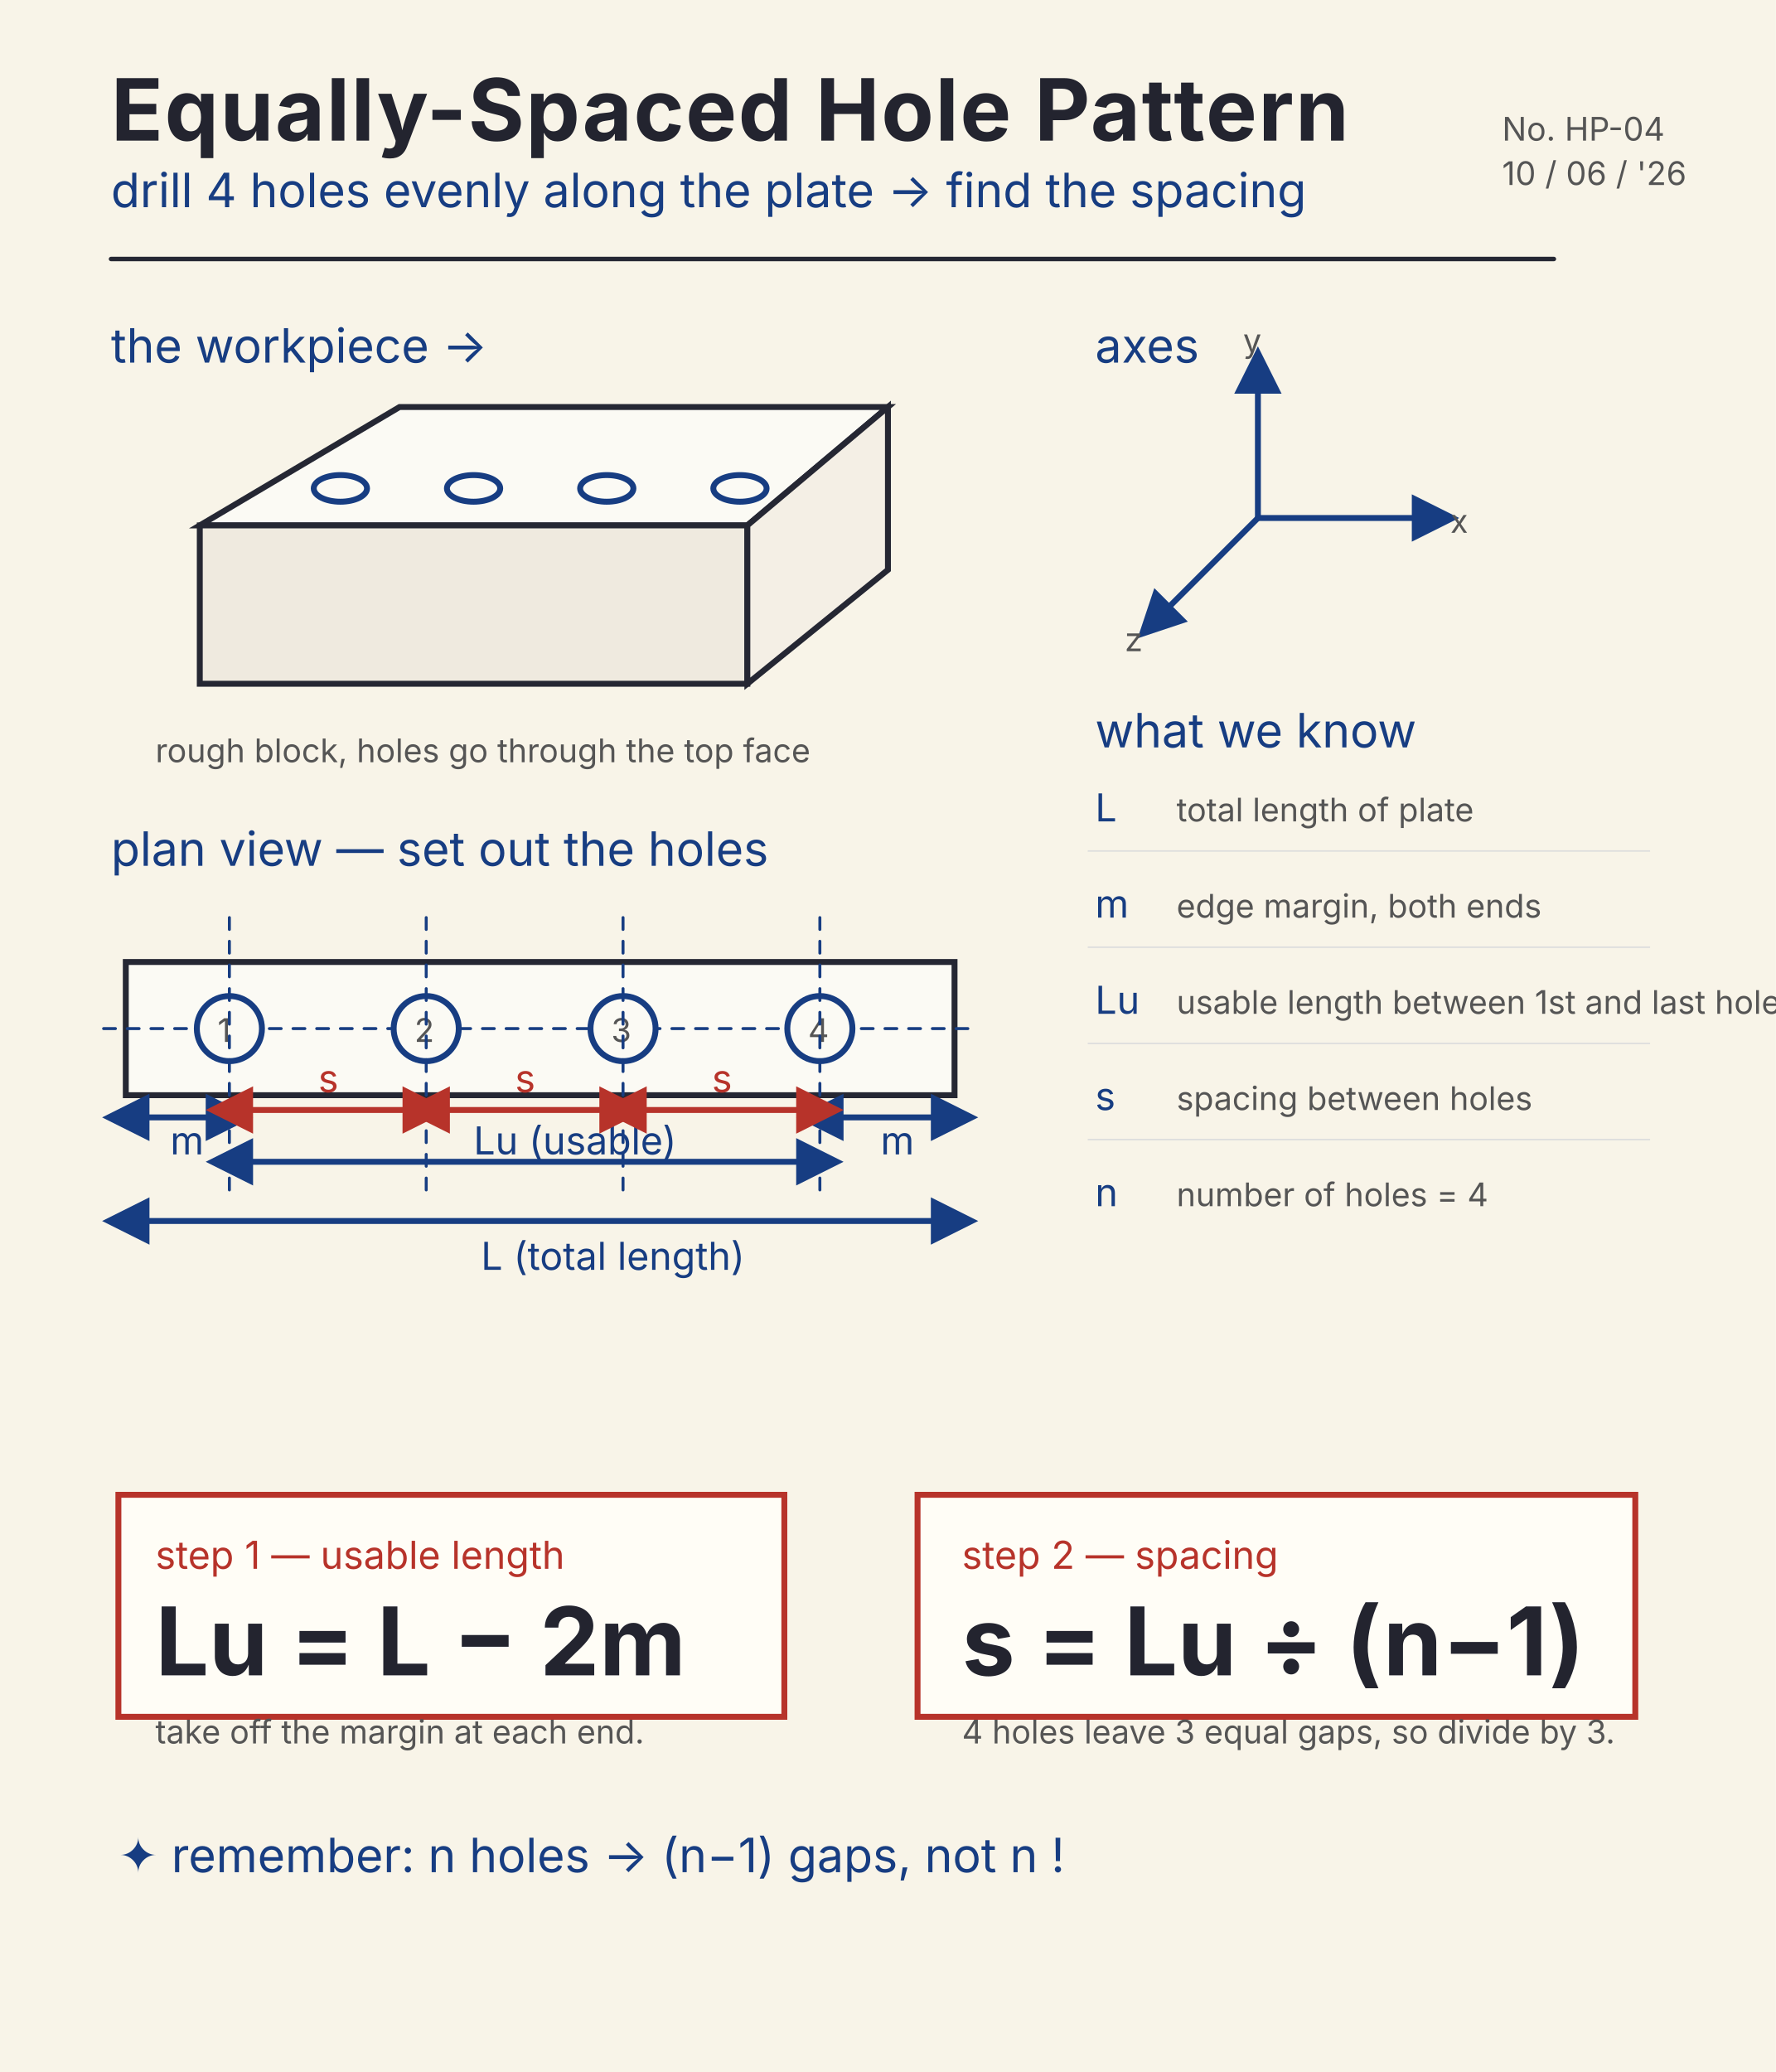
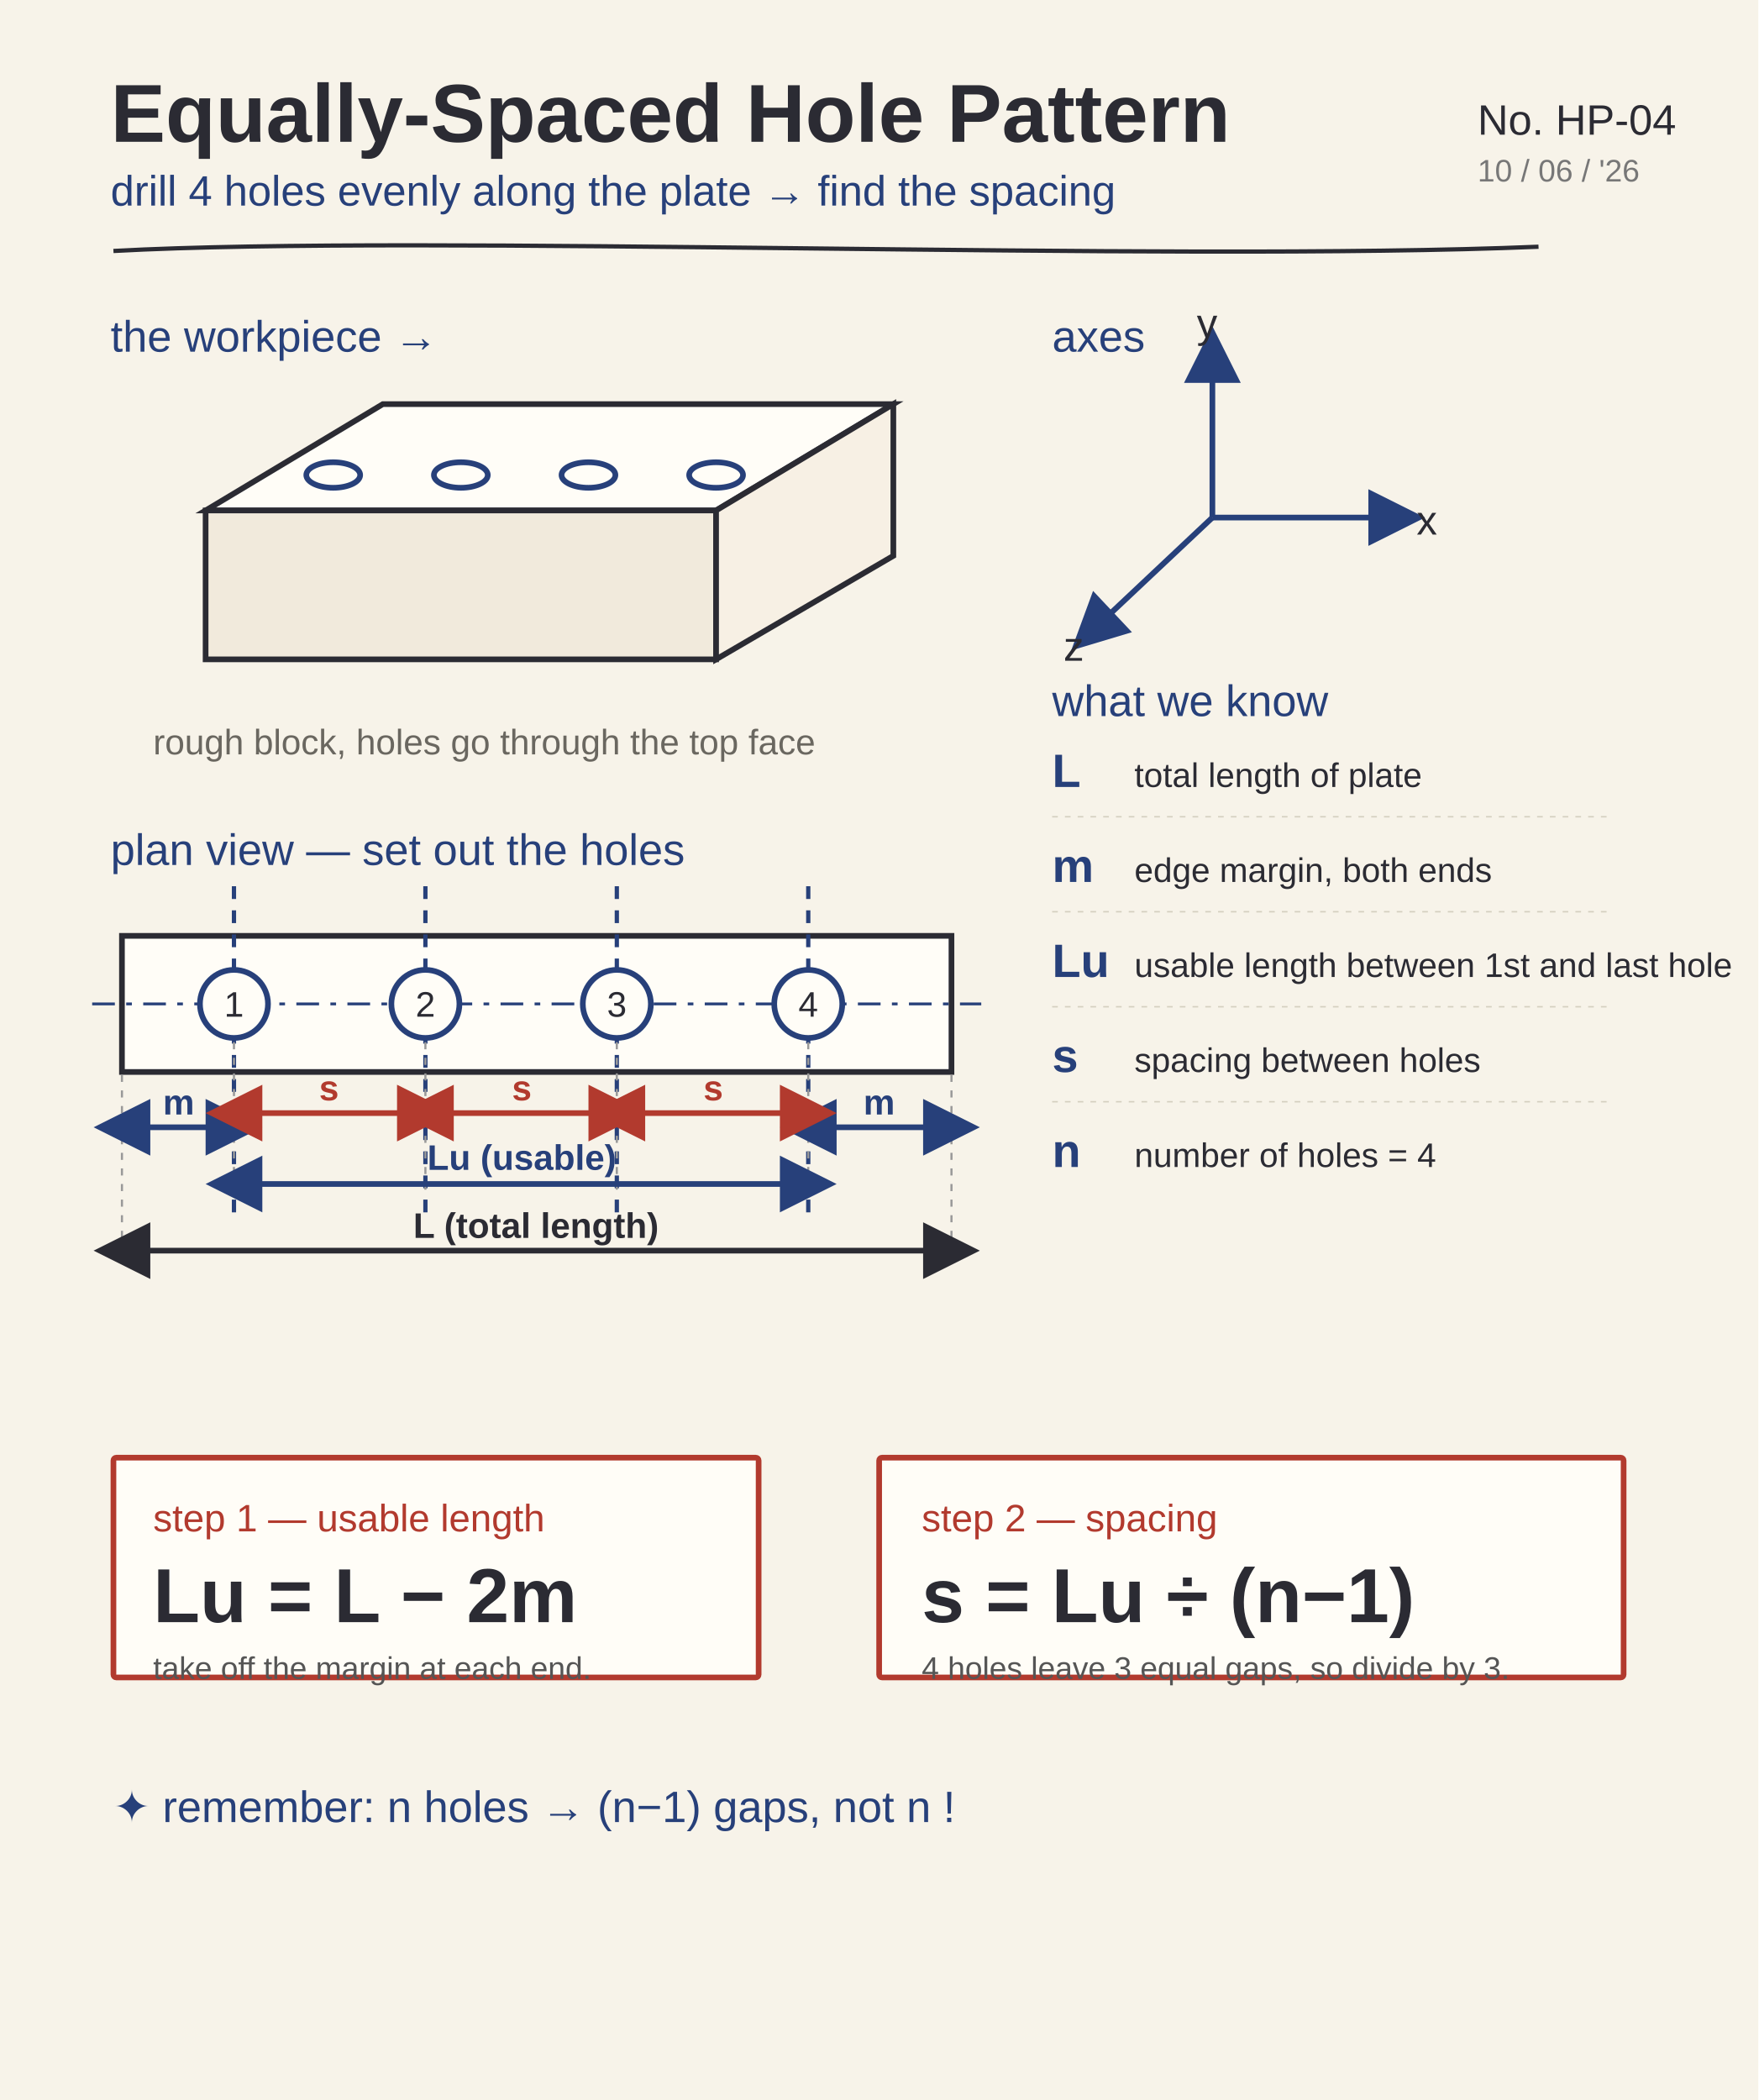
- <svg xmlns="http://www.w3.org/2000/svg" width="1200" height="1400" viewBox="0 0 1200 1400">
-   <rect width="1200" height="1400" fill="#f8f4e8" />
-   <style>
-     .title{font:700 58px system-ui, -apple-system, Segoe UI, sans-serif; fill:#23242f; letter-spacing:1px}
-     .blue{font:32px system-ui, -apple-system, Segoe UI, sans-serif; fill:#173d82}
-     .small{font:22px system-ui, -apple-system, Segoe UI, sans-serif; fill:#555}
-     .label{font:26px system-ui, -apple-system, Segoe UI, sans-serif; fill:#173d82}
-     .red{font:26px system-ui, -apple-system, Segoe UI, sans-serif; fill:#b7332a}
-     .formula{font:700 64px system-ui, -apple-system, Segoe UI, sans-serif; fill:#23242f}
-     .line{stroke:#252733; stroke-width:3; fill:none; stroke-linecap:round; stroke-linejoin:round}
-     .thin{stroke:#173d82; stroke-width:2; fill:none; stroke-linecap:round; stroke-dasharray:8 8}
-     .dim{stroke:#b7332a; stroke-width:4; fill:none; marker-start:url(#arrowR); marker-end:url(#arrowR)}
-     .dimB{stroke:#173d82; stroke-width:4; fill:none; marker-start:url(#arrowB); marker-end:url(#arrowB)}
-   </style>
+ <svg xmlns="http://www.w3.org/2000/svg" width="1240" height="1481" viewBox="0 0 1240 1481">
+   <rect width="1240" height="1481" fill="#f7f3e9" />
  <defs>
-     <marker id="arrowR" markerWidth="8" markerHeight="8" refX="4" refY="4" orient="auto-start-reverse">
-       <path d="M0,0 L8,4 L0,8 Z" fill="#b7332a" />
+     <marker id="arrowBlue" markerWidth="10" markerHeight="10" refX="5" refY="5" orient="auto-start-reverse">
+       <path d="M0,0 L10,5 L0,10 Z" fill="#27407a" />
    </marker>
-     <marker id="arrowB" markerWidth="8" markerHeight="8" refX="4" refY="4" orient="auto-start-reverse">
-       <path d="M0,0 L8,4 L0,8 Z" fill="#173d82" />
+     <marker id="arrowRed" markerWidth="10" markerHeight="10" refX="5" refY="5" orient="auto-start-reverse">
+       <path d="M0,0 L10,5 L0,10 Z" fill="#b23a2e" />
+     </marker>
+     <marker id="arrowInk" markerWidth="10" markerHeight="10" refX="5" refY="5" orient="auto-start-reverse">
+       <path d="M0,0 L10,5 L0,10 Z" fill="#2b2b33" />
    </marker>
  </defs>
-   <text x="75" y="95" class="title">Equally-Spaced Hole Pattern</text>
-   <text x="75" y="140" class="blue">drill 4 holes evenly along the plate → find the spacing</text>
-   <path d="M75 175 L1050 175" class="line" />
-   <text x="1015" y="95" class="small">No. HP-04</text>
-   <text x="1015" y="125" class="small">10 / 06 / '26</text>
-   <text x="75" y="245" class="blue">the workpiece →</text>
-   <path d="M135 355 L505 355 L600 275 L270 275 Z" fill="#fbfaf4" stroke="#252733" stroke-width="4" />
-   <path d="M135 355 L135 462 L505 462 L505 355 Z" fill="#efeadf" stroke="#252733" stroke-width="4" />
-   <path d="M505 355 L600 275 L600 385 L505 462 Z" fill="#f4efe5" stroke="#252733" stroke-width="4" />
-   <ellipse cx="230" cy="330" rx="18" ry="9" fill="none" stroke="#173d82" stroke-width="4" />
-   <ellipse cx="320" cy="330" rx="18" ry="9" fill="none" stroke="#173d82" stroke-width="4" />
-   <ellipse cx="410" cy="330" rx="18" ry="9" fill="none" stroke="#173d82" stroke-width="4" />
-   <ellipse cx="500" cy="330" rx="18" ry="9" fill="none" stroke="#173d82" stroke-width="4" />
-   <text x="105" y="515" class="small">rough block, holes go through the top face</text>
-   <text x="740" y="245" class="blue">axes</text>
-   <path d="M850 350 L970 350" stroke="#173d82" stroke-width="4" marker-end="url(#arrowB)" />
-   <path d="M850 350 L850 250" stroke="#173d82" stroke-width="4" marker-end="url(#arrowB)" />
-   <path d="M850 350 L780 420" stroke="#173d82" stroke-width="4" marker-end="url(#arrowB)" />
-   <text x="980" y="360" class="small">x</text>
-   <text x="840" y="238" class="small">y</text>
-   <text x="760" y="440" class="small">z</text>
-   <text x="740" y="505" class="blue">what we know</text>
-   <text x="740" y="555" class="label">L</text>
-   <text x="795" y="555" class="small">total length of plate</text>
-   <line x1="735" y1="575" x2="1115" y2="575" stroke="#ddd" />
-   <text x="740" y="620" class="label">m</text>
-   <text x="795" y="620" class="small">edge margin, both ends</text>
-   <line x1="735" y1="640" x2="1115" y2="640" stroke="#ddd" />
-   <text x="740" y="685" class="label">Lu</text>
-   <text x="795" y="685" class="small">usable length between 1st and last hole</text>
-   <line x1="735" y1="705" x2="1115" y2="705" stroke="#ddd" />
-   <text x="740" y="750" class="label">s</text>
-   <text x="795" y="750" class="small">spacing between holes</text>
-   <line x1="735" y1="770" x2="1115" y2="770" stroke="#ddd" />
-   <text x="740" y="815" class="label">n</text>
-   <text x="795" y="815" class="small">number of holes = 4</text>
-   <text x="75" y="585" class="blue">plan view — set out the holes</text>
-   <rect x="85" y="650" width="560" height="90" fill="#fbfaf4" stroke="#252733" stroke-width="4" />
-   <line x1="70" y1="695" x2="660" y2="695" class="thin" />
-   <g fill="#fbfaf4" stroke="#173d82" stroke-width="4">
-     <circle cx="155" cy="695" r="22" />
-     <circle cx="288" cy="695" r="22" />
-     <circle cx="421" cy="695" r="22" />
-     <circle cx="554" cy="695" r="22" />
+   <text x="78" y="100" font-family="Arial, sans-serif" font-size="58" font-weight="700" fill="#2b2b33">Equally-Spaced Hole Pattern</text>
+   <text x="78" y="145" font-family="Arial, sans-serif" font-size="30" fill="#27407a">drill 4 holes evenly along the plate → find the spacing</text>
+   <text x="1042" y="95" font-family="Arial, sans-serif" font-size="30" fill="#2b2b33">No. HP-04</text>
+   <text x="1042" y="128" font-family="Arial, sans-serif" font-size="22" fill="#777">10 / 06 / '26</text>
+   <path d="M80 177 C300 165, 820 185, 1085 174" fill="none" stroke="#2b2b33" stroke-width="3" />
+   <text x="78" y="248" font-family="Arial, sans-serif" font-size="31" fill="#27407a">the workpiece →</text>
+   <path d="M145 360 L505 360 L630 285 L270 285 Z" fill="#fffdf7" stroke="#2b2b33" stroke-width="4" />
+   <path d="M145 360 L145 465 L505 465 L505 360 Z" fill="#f1eadc" stroke="#2b2b33" stroke-width="4" />
+   <path d="M505 360 L630 285 L630 392 L505 465 Z" fill="#f7f0e4" stroke="#2b2b33" stroke-width="4" />
+   <g fill="none" stroke="#27407a" stroke-width="4">
+     <ellipse cx="235" cy="335" rx="19" ry="9" />
+     <ellipse cx="325" cy="335" rx="19" ry="9" />
+     <ellipse cx="415" cy="335" rx="19" ry="9" />
+     <ellipse cx="505" cy="335" rx="19" ry="9" />
  </g>
-   <text x="147" y="704" class="small">1</text>
-   <text x="280" y="704" class="small">2</text>
-   <text x="413" y="704" class="small">3</text>
-   <text x="546" y="704" class="small">4</text>
-   <line x1="155" y1="620" x2="155" y2="805" class="thin" />
-   <line x1="288" y1="620" x2="288" y2="805" class="thin" />
-   <line x1="421" y1="620" x2="421" y2="805" class="thin" />
-   <line x1="554" y1="620" x2="554" y2="805" class="thin" />
-   <path d="M85 825 L645 825" class="dimB" />
-   <text x="325" y="858" class="label">L (total length)</text>
-   <path d="M155 785 L554 785" class="dimB" />
-   <text x="320" y="780" class="label">Lu (usable)</text>
-   <path d="M85 755 L155 755" class="dimB" />
-   <text x="115" y="780" class="label">m</text>
-   <path d="M554 755 L645 755" class="dimB" />
-   <text x="595" y="780" class="label">m</text>
-   <path d="M155 750 L288 750" class="dim" />
-   <path d="M288 750 L421 750" class="dim" />
-   <path d="M421 750 L554 750" class="dim" />
-   <text x="215" y="738" class="red">s</text>
-   <text x="348" y="738" class="red">s</text>
-   <text x="481" y="738" class="red">s</text>
-   <rect x="80" y="1010" width="450" height="150" fill="#fffdf6" stroke="#b7332a" stroke-width="4" />
-   <text x="105" y="1060" class="red">step 1 — usable length</text>
-   <text x="105" y="1132" class="formula">Lu = L − 2m</text>
-   <text x="105" y="1178" class="small">take off the margin at each end.</text>
-   <rect x="620" y="1010" width="485" height="150" fill="#fffdf6" stroke="#b7332a" stroke-width="4" />
-   <text x="650" y="1060" class="red">step 2 — spacing</text>
-   <text x="650" y="1132" class="formula">s = Lu ÷ (n−1)</text>
-   <text x="650" y="1178" class="small">4 holes leave 3 equal gaps, so divide by 3.</text>
-   <text x="80" y="1265" class="blue">✦ remember: n holes → (n−1) gaps, not n !</text>
+   <text x="108" y="532" font-family="Arial, sans-serif" font-size="25" fill="#6a6760">rough block, holes go through the top face</text>
+   <text x="742" y="248" font-family="Arial, sans-serif" font-size="31" fill="#27407a">axes</text>
+   <path d="M855 365 L985 365" stroke="#27407a" stroke-width="4" marker-end="url(#arrowBlue)" />
+   <path d="M855 365 L855 250" stroke="#27407a" stroke-width="4" marker-end="url(#arrowBlue)" />
+   <path d="M855 365 L770 445" stroke="#27407a" stroke-width="4" marker-end="url(#arrowBlue)" />
+   <text x="999" y="377" font-family="Arial, sans-serif" font-size="29" fill="#2b2b33">x</text>
+   <text x="844" y="238" font-family="Arial, sans-serif" font-size="29" fill="#2b2b33">y</text>
+   <text x="750" y="466" font-family="Arial, sans-serif" font-size="29" fill="#2b2b33">z</text>
+   <text x="742" y="505" font-family="Arial, sans-serif" font-size="31" fill="#27407a">what we know</text>
+   <g font-family="Arial, sans-serif" font-size="24" fill="#2b2b33">
+     <text x="742" y="555" font-size="33" font-weight="700" fill="#27407a">L</text>
+     <text x="800" y="555">total length of plate</text>
+     <line x1="742" y1="576" x2="1138" y2="576" stroke="#d4cfbf" stroke-dasharray="4 5" />
+     <text x="742" y="622" font-size="33" font-weight="700" fill="#27407a">m</text>
+     <text x="800" y="622">edge margin, both ends</text>
+     <line x1="742" y1="643" x2="1138" y2="643" stroke="#d4cfbf" stroke-dasharray="4 5" />
+     <text x="742" y="689" font-size="33" font-weight="700" fill="#27407a">Lu</text>
+     <text x="800" y="689">usable length between 1st and last hole</text>
+     <line x1="742" y1="710" x2="1138" y2="710" stroke="#d4cfbf" stroke-dasharray="4 5" />
+     <text x="742" y="756" font-size="33" font-weight="700" fill="#27407a">s</text>
+     <text x="800" y="756">spacing between holes</text>
+     <line x1="742" y1="777" x2="1138" y2="777" stroke="#d4cfbf" stroke-dasharray="4 5" />
+     <text x="742" y="823" font-size="33" font-weight="700" fill="#27407a">n</text>
+     <text x="800" y="823">number of holes = 4</text>
+   </g>
+   <text x="78" y="610" font-family="Arial, sans-serif" font-size="31" fill="#27407a">plan view — set out the holes</text>
+   <rect x="86" y="660" width="585" height="96" fill="#fffdf7" stroke="#2b2b33" stroke-width="4" />
+   <line x1="65" y1="708" x2="692" y2="708" stroke="#27407a" stroke-width="2" stroke-dasharray="16 8 4 8" />
+   <g stroke="#27407a" stroke-width="3" stroke-dasharray="9 8">
+     <line x1="165" y1="625" x2="165" y2="855" />
+     <line x1="300" y1="625" x2="300" y2="855" />
+     <line x1="435" y1="625" x2="435" y2="855" />
+     <line x1="570" y1="625" x2="570" y2="855" />
+   </g>
+   <g fill="#fffdf7" stroke="#27407a" stroke-width="4">
+     <circle cx="165" cy="708" r="24" />
+     <circle cx="300" cy="708" r="24" />
+     <circle cx="435" cy="708" r="24" />
+     <circle cx="570" cy="708" r="24" />
+   </g>
+   <g font-family="Arial, sans-serif" font-size="25" fill="#2b2b33" text-anchor="middle">
+     <text x="165" y="717">1</text>
+     <text x="300" y="717">2</text>
+     <text x="435" y="717">3</text>
+     <text x="570" y="717">4</text>
+   </g>
+   <g stroke="#999" stroke-width="1.5" stroke-dasharray="5 6">
+     <line x1="86" y1="758" x2="86" y2="875" />
+     <line x1="671" y1="758" x2="671" y2="875" />
+     <line x1="165" y1="735" x2="165" y2="842" />
+     <line x1="300" y1="735" x2="300" y2="842" />
+     <line x1="435" y1="735" x2="435" y2="842" />
+     <line x1="570" y1="735" x2="570" y2="842" />
+   </g>
+   <path d="M86 795 L165 795" stroke="#27407a" stroke-width="4" marker-start="url(#arrowBlue)" marker-end="url(#arrowBlue)" />
+   <path d="M570 795 L671 795" stroke="#27407a" stroke-width="4" marker-start="url(#arrowBlue)" marker-end="url(#arrowBlue)" />
+   <path d="M165 785 L300 785" stroke="#b23a2e" stroke-width="4" marker-start="url(#arrowRed)" marker-end="url(#arrowRed)" />
+   <path d="M300 785 L435 785" stroke="#b23a2e" stroke-width="4" marker-start="url(#arrowRed)" marker-end="url(#arrowRed)" />
+   <path d="M435 785 L570 785" stroke="#b23a2e" stroke-width="4" marker-start="url(#arrowRed)" marker-end="url(#arrowRed)" />
+   <path d="M165 835 L570 835" stroke="#27407a" stroke-width="4" marker-start="url(#arrowBlue)" marker-end="url(#arrowBlue)" />
+   <path d="M86 882 L671 882" stroke="#2b2b33" stroke-width="4" marker-start="url(#arrowInk)" marker-end="url(#arrowInk)" />
+   <g font-family="Arial, sans-serif" font-size="25" font-weight="700" text-anchor="middle">
+     <text x="126" y="786" fill="#27407a">m</text>
+     <text x="620" y="786" fill="#27407a">m</text>
+     <text x="232" y="776" fill="#b23a2e">s</text>
+     <text x="368" y="776" fill="#b23a2e">s</text>
+     <text x="503" y="776" fill="#b23a2e">s</text>
+     <text x="368" y="825" fill="#27407a">Lu (usable)</text>
+     <text x="378" y="873" fill="#2b2b33">L (total length)</text>
+   </g>
+   <rect x="80" y="1028" width="455" height="155" rx="2" fill="#fffdf7" stroke="#b23a2e" stroke-width="4" />
+   <text x="108" y="1080" font-family="Arial, sans-serif" font-size="27" fill="#b23a2e">step 1 — usable length</text>
+   <text x="108" y="1144" font-family="Arial, sans-serif" font-size="54" font-weight="700" fill="#2b2b33">Lu = L − 2m</text>
+   <text x="108" y="1184" font-family="Arial, sans-serif" font-size="22" fill="#555">take off the margin at each end.</text>
+   <rect x="620" y="1028" width="525" height="155" rx="2" fill="#fffdf7" stroke="#b23a2e" stroke-width="4" />
+   <text x="650" y="1080" font-family="Arial, sans-serif" font-size="27" fill="#b23a2e">step 2 — spacing</text>
+   <text x="650" y="1144" font-family="Arial, sans-serif" font-size="54" font-weight="700" fill="#2b2b33">s = Lu ÷ (n−1)</text>
+   <text x="650" y="1184" font-family="Arial, sans-serif" font-size="22" fill="#555">4 holes leave 3 equal gaps, so divide by 3.</text>
+   <text x="80" y="1285" font-family="Arial, sans-serif" font-size="31" fill="#27407a">✦ remember: n holes → (n−1) gaps, not n !</text>
</svg>
